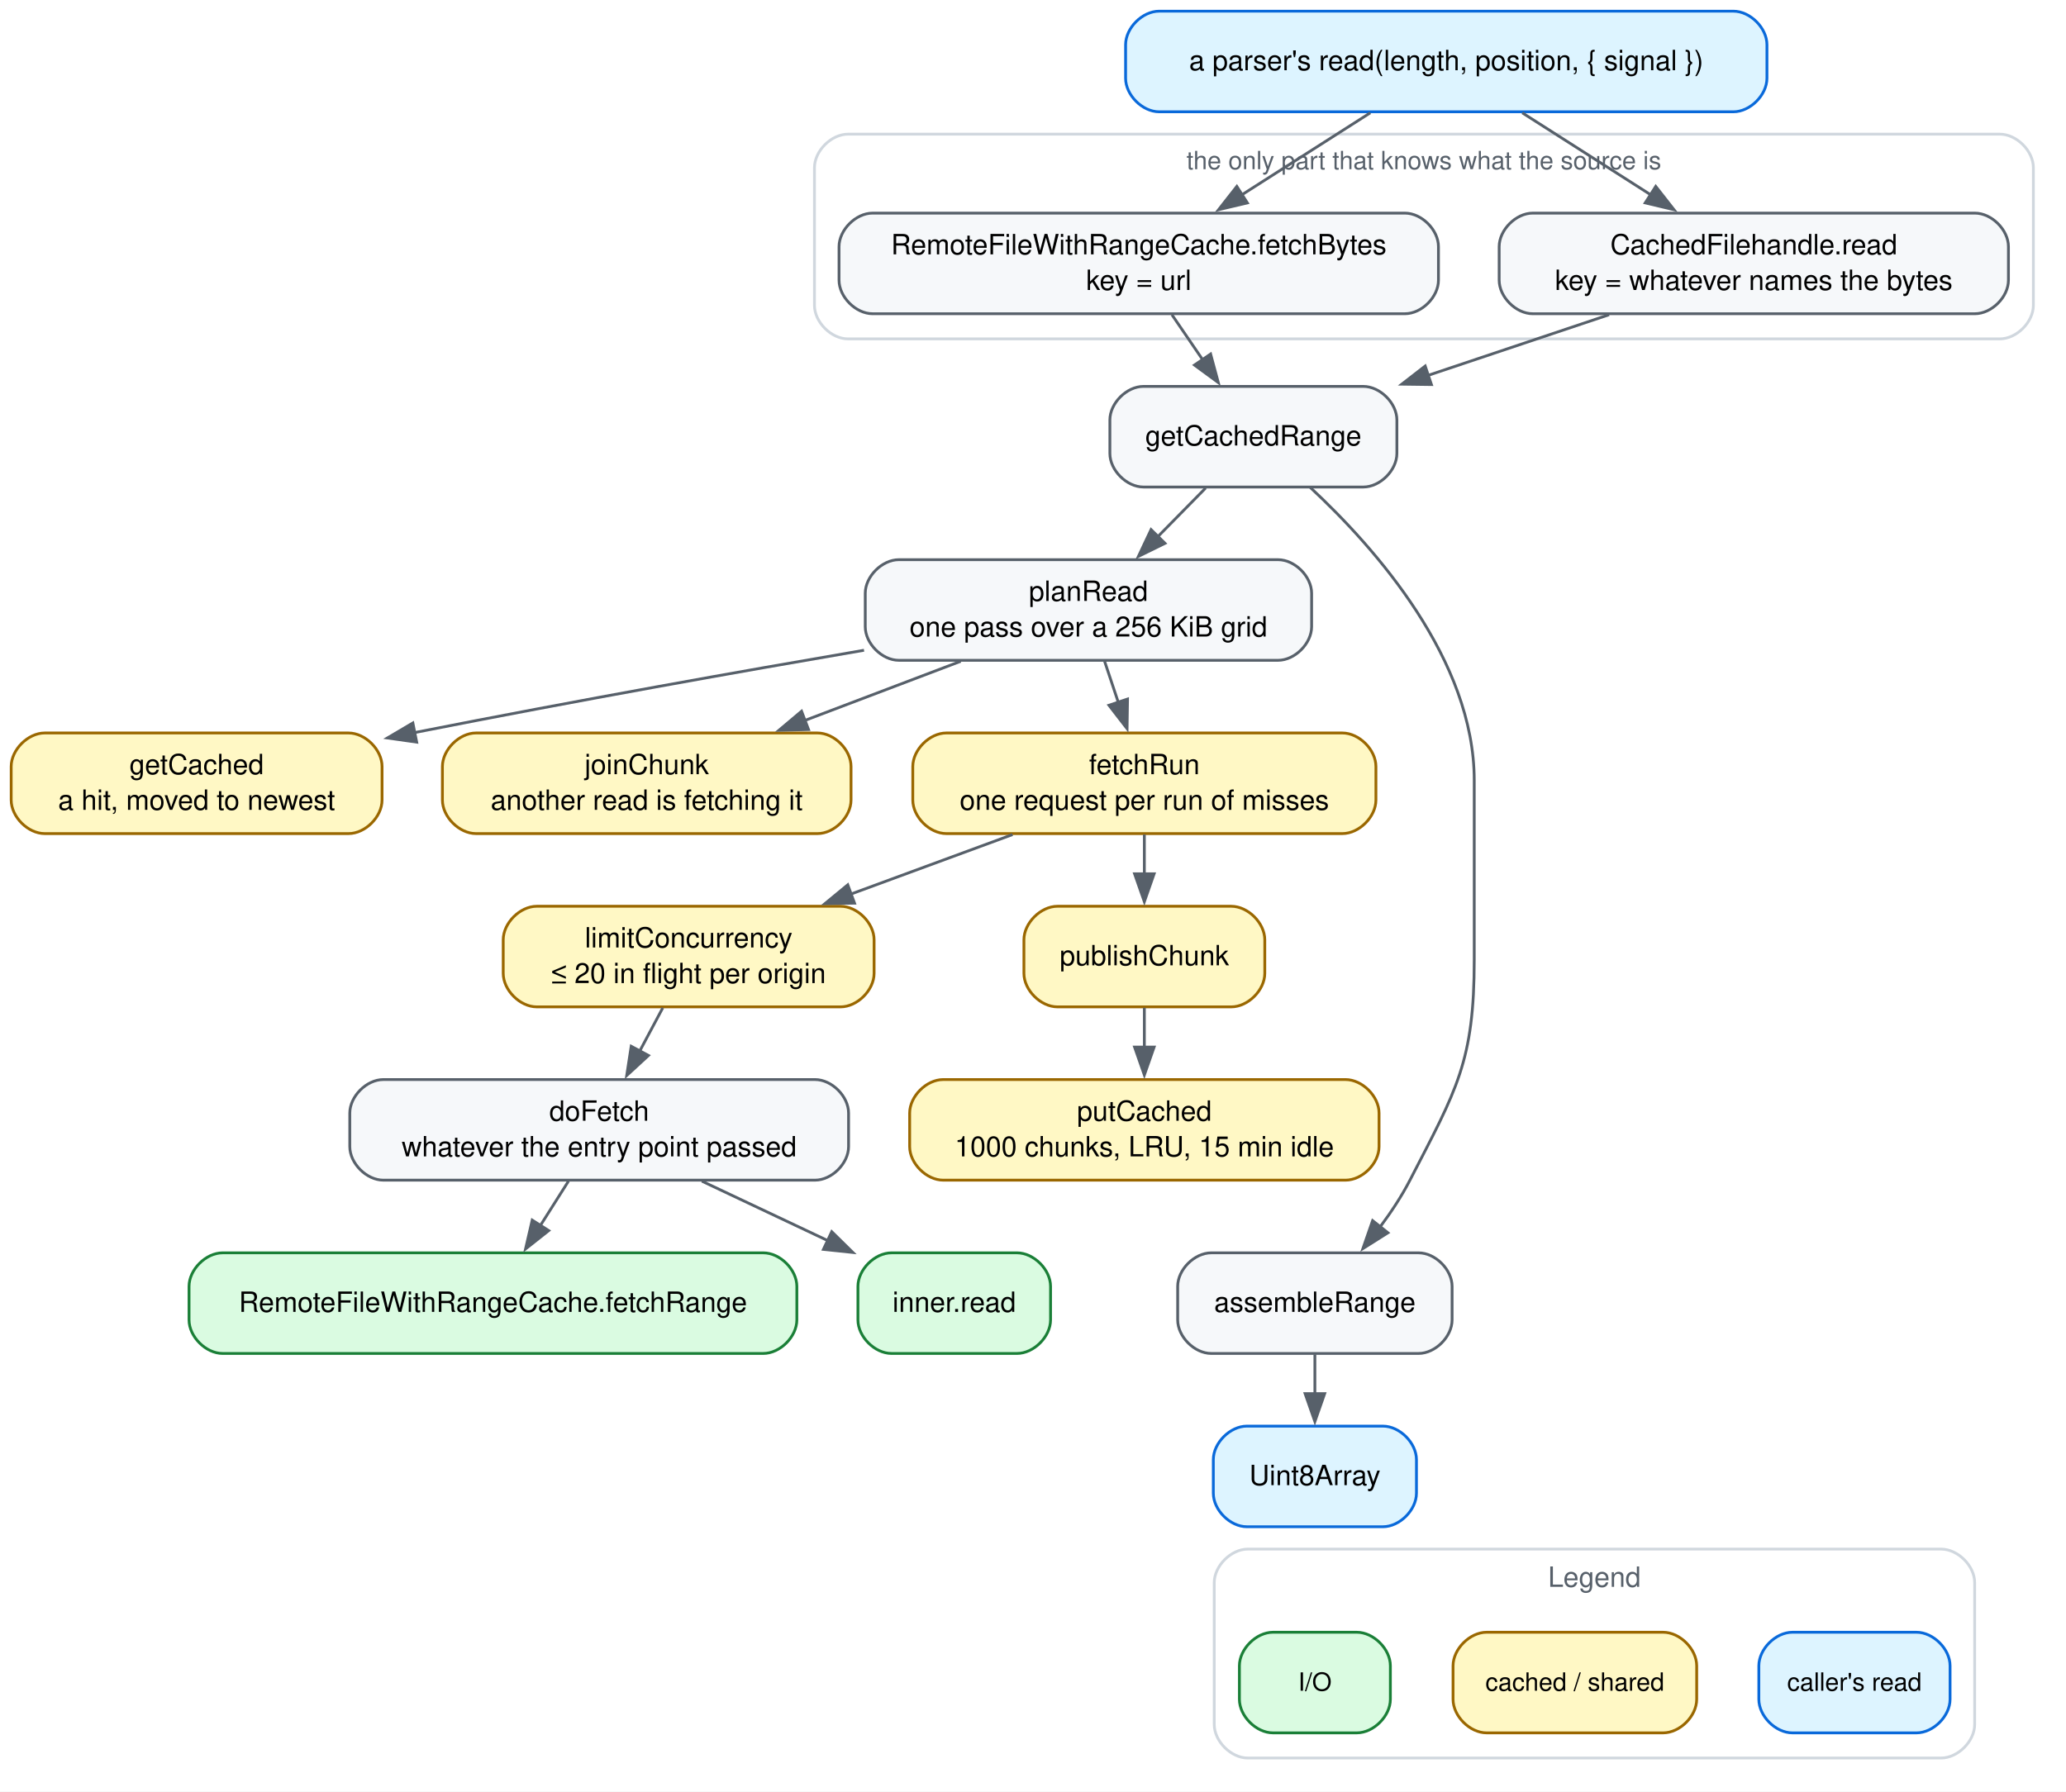
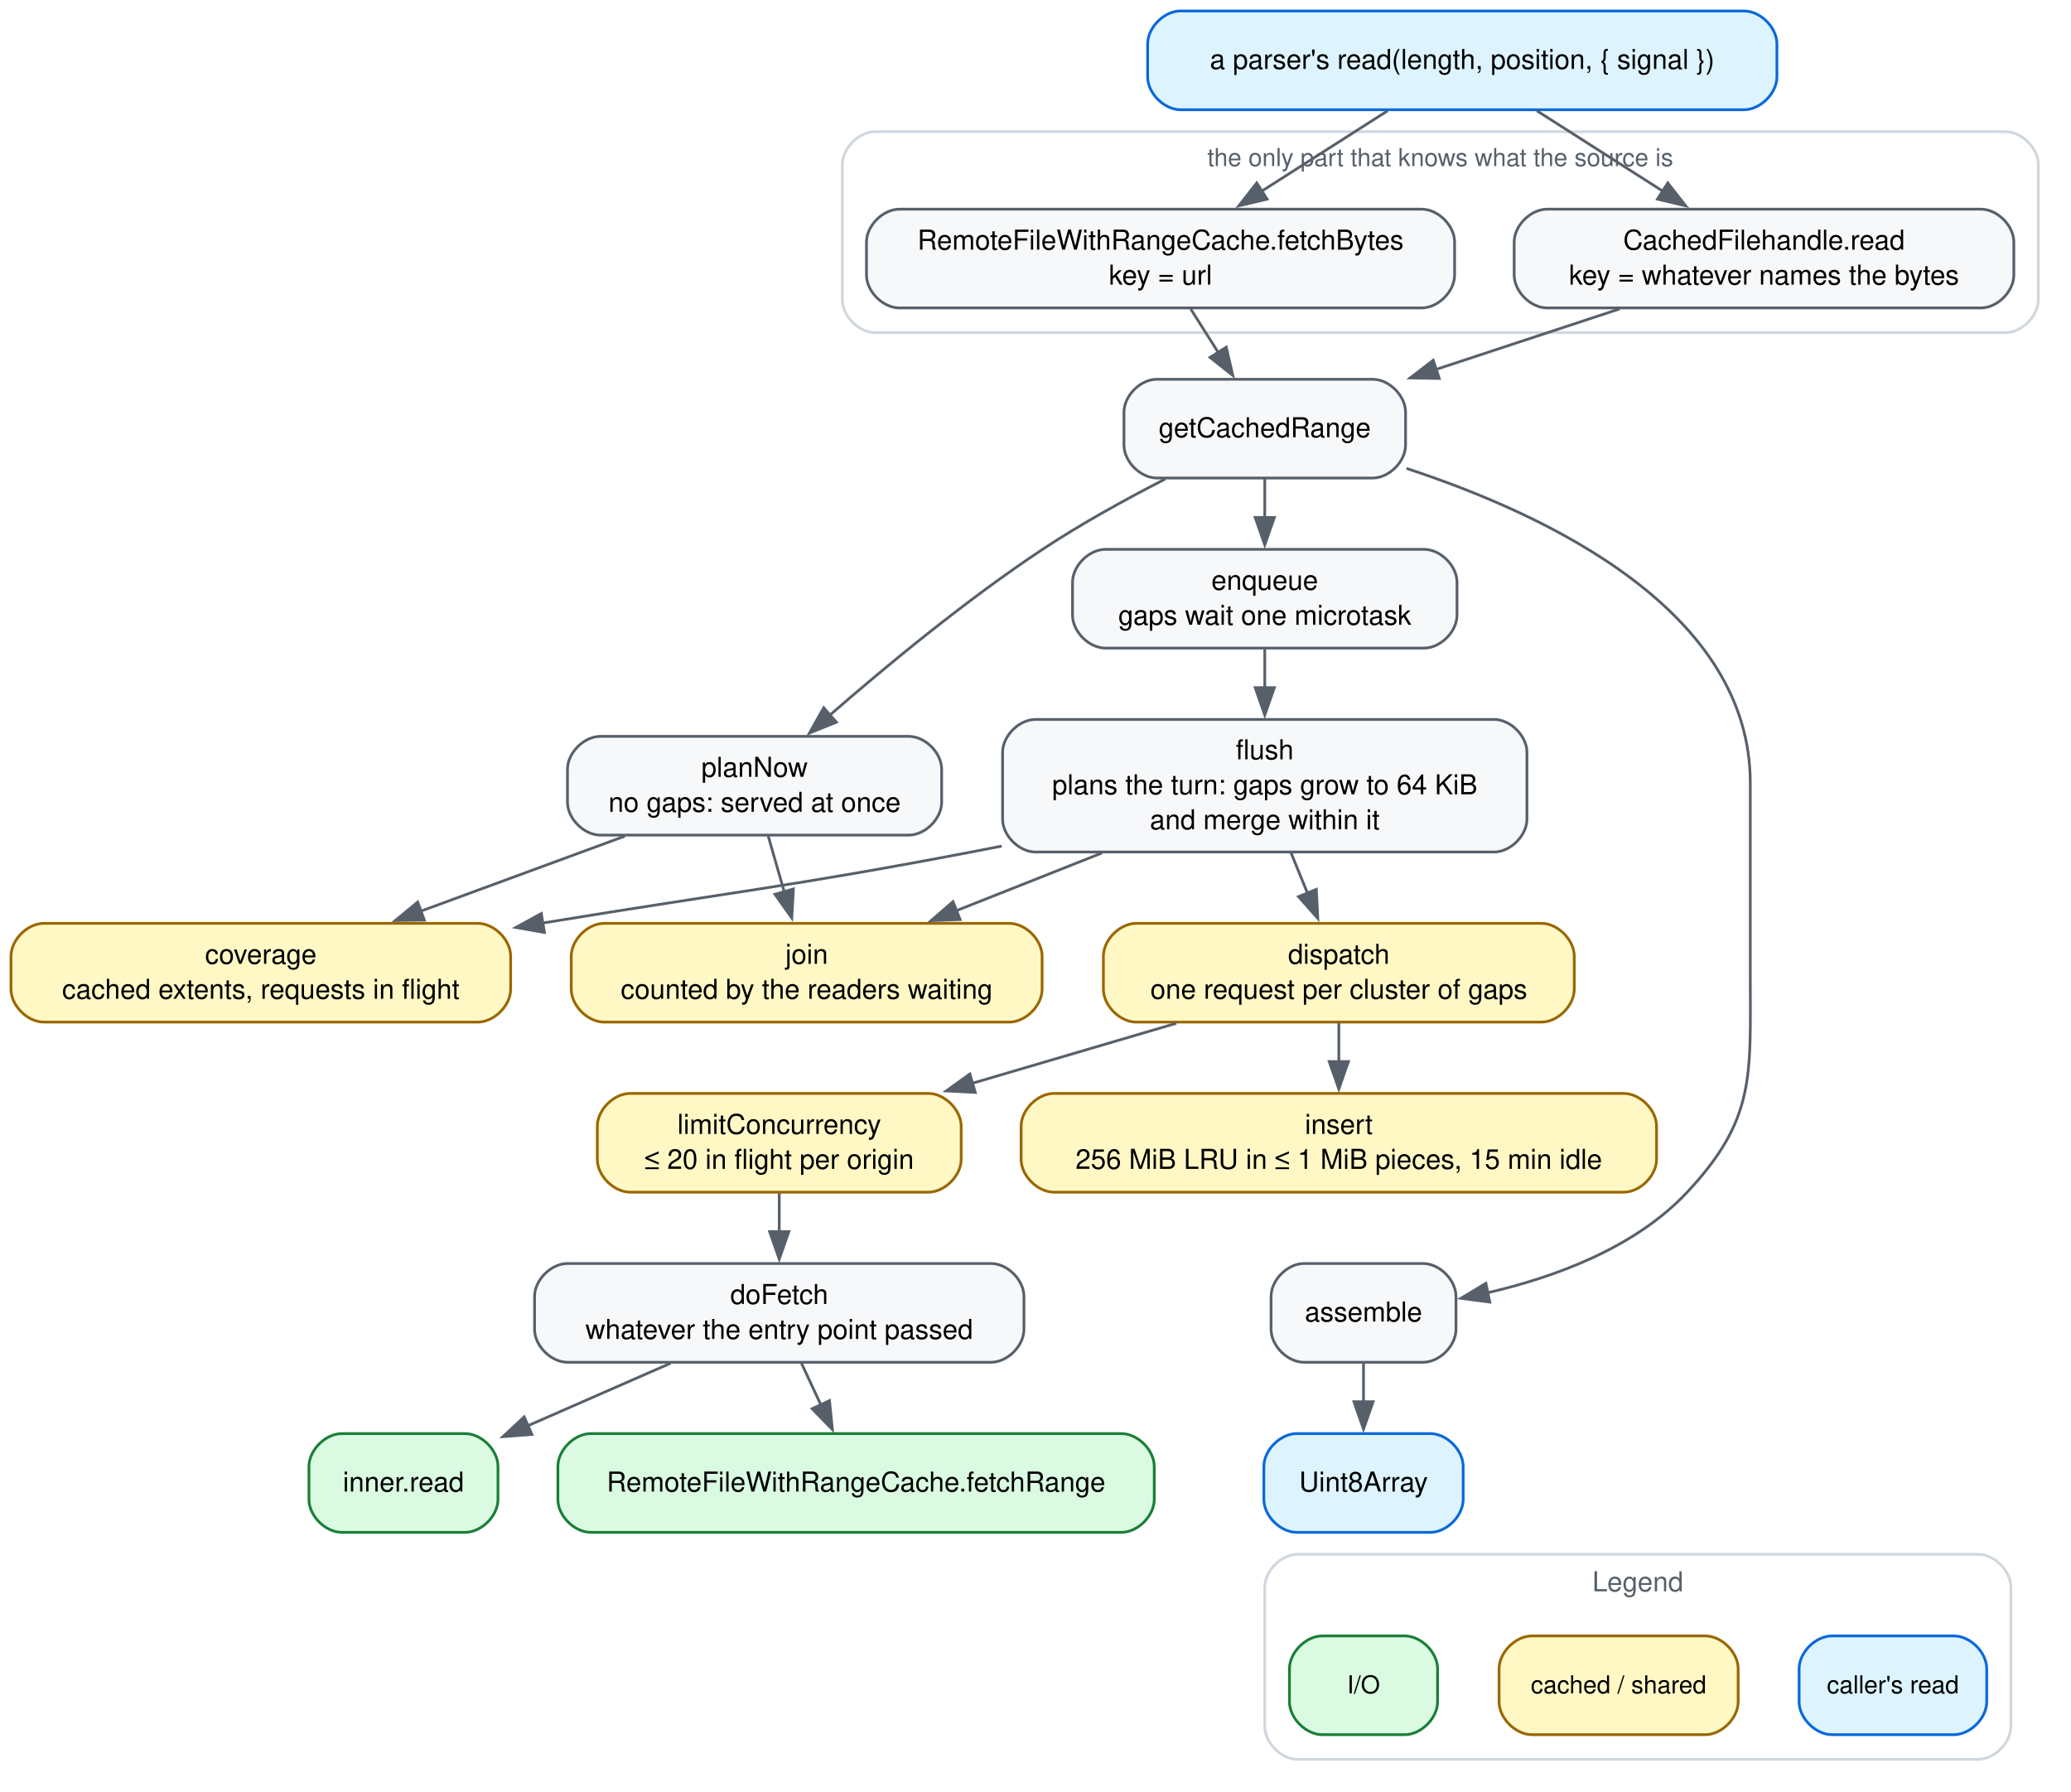
- <svg xmlns="http://www.w3.org/2000/svg" width="739pt" height="641pt" viewBox="0.00 0.00 739.00 641.00">
-   <g id="graph0" class="graph" transform="scale(1 1) rotate(0) translate(4 637)">
-     <polygon fill="white" stroke="none" points="-4,4 -4,-637 735.33,-637 735.33,4 -4,4" />
+ <svg xmlns="http://www.w3.org/2000/svg" width="755pt" height="653pt" viewBox="0.00 0.00 755.00 653.00">
+   <g id="graph0" class="graph" transform="scale(1 1) rotate(0) translate(4 649.33)">
+     <polygon fill="white" stroke="none" points="-4,4 -4,-649.33 751.08,-649.33 751.08,4 -4,4" />
    <g id="clust1" class="cluster">
-       <path fill="white" stroke="#d0d7de" d="M299.33,-515.75C299.33,-515.75 711.33,-515.75 711.33,-515.75 717.33,-515.75 723.33,-521.75 723.33,-527.75 723.33,-527.75 723.33,-577 723.33,-577 723.33,-583 717.33,-589 711.33,-589 711.33,-589 299.33,-589 299.33,-589 293.33,-589 287.33,-583 287.33,-577 287.33,-577 287.33,-527.75 287.33,-527.75 287.33,-521.75 293.33,-515.75 299.33,-515.75" />
-       <text xml:space="preserve" text-anchor="middle" x="505.33" y="-576.45" font-family="Helvetica,sans-Serif" font-size="9.00" fill="#57606a">the only part that knows what the source is</text>
+       <path fill="white" stroke="#d0d7de" d="M315.08,-528.08C315.08,-528.08 727.08,-528.08 727.08,-528.08 733.08,-528.08 739.08,-534.08 739.08,-540.08 739.08,-540.08 739.08,-589.33 739.08,-589.33 739.08,-595.33 733.08,-601.33 727.08,-601.33 727.08,-601.33 315.08,-601.33 315.08,-601.33 309.08,-601.33 303.08,-595.33 303.08,-589.33 303.08,-589.33 303.08,-540.08 303.08,-540.08 303.08,-534.08 309.08,-528.08 315.08,-528.08" />
+       <text xml:space="preserve" text-anchor="middle" x="521.08" y="-588.78" font-family="Helvetica,sans-Serif" font-size="9.00" fill="#57606a">the only part that knows what the source is</text>
    </g>
    <g id="clust2" class="cluster">
-       <path fill="white" stroke="#d0d7de" d="M442.33,-8C442.33,-8 690.33,-8 690.33,-8 696.33,-8 702.33,-14 702.33,-20 702.33,-20 702.33,-70.75 702.33,-70.75 702.33,-76.75 696.33,-82.75 690.33,-82.75 690.33,-82.75 442.33,-82.75 442.33,-82.75 436.33,-82.75 430.33,-76.75 430.33,-70.75 430.33,-70.75 430.33,-20 430.33,-20 430.33,-14 436.33,-8 442.33,-8" />
-       <text xml:space="preserve" text-anchor="middle" x="566.33" y="-69.25" font-family="Helvetica,sans-Serif" font-size="10.00" fill="#57606a">Legend</text>
+       <path fill="white" stroke="#d0d7de" d="M469.08,-8C469.08,-8 717.08,-8 717.08,-8 723.08,-8 729.08,-14 729.08,-20 729.08,-20 729.08,-70.75 729.08,-70.75 729.08,-76.75 723.08,-82.75 717.08,-82.75 717.08,-82.75 469.08,-82.75 469.08,-82.75 463.08,-82.75 457.08,-76.75 457.08,-70.75 457.08,-70.75 457.08,-20 457.08,-20 457.08,-14 463.08,-8 469.08,-8" />
+       <text xml:space="preserve" text-anchor="middle" x="593.08" y="-69.25" font-family="Helvetica,sans-Serif" font-size="10.00" fill="#57606a">Legend</text>
    </g>
    <g id="node1" class="node">
-       <path fill="#ddf4ff" stroke="#0969da" d="M616.03,-633C616.03,-633 410.62,-633 410.62,-633 404.62,-633 398.62,-627 398.62,-621 398.62,-621 398.62,-609 398.62,-609 398.62,-603 404.62,-597 410.62,-597 410.62,-597 616.03,-597 616.03,-597 622.03,-597 628.03,-603 628.03,-609 628.03,-609 628.03,-621 628.03,-621 628.03,-627 622.03,-633 616.03,-633" />
-       <text xml:space="preserve" text-anchor="middle" x="513.33" y="-611.88" font-family="Helvetica,sans-Serif" font-size="10.00">a parser's read(length, position, { signal })</text>
+       <path fill="#ddf4ff" stroke="#0969da" d="M631.79,-645.33C631.79,-645.33 426.38,-645.33 426.38,-645.33 420.38,-645.33 414.38,-639.33 414.38,-633.33 414.38,-633.33 414.38,-621.33 414.38,-621.33 414.38,-615.33 420.38,-609.33 426.38,-609.33 426.38,-609.33 631.79,-609.33 631.79,-609.33 637.79,-609.33 643.79,-615.33 643.79,-621.33 643.79,-621.33 643.79,-633.33 643.79,-633.33 643.79,-639.33 637.79,-645.33 631.79,-645.33" />
+       <text xml:space="preserve" text-anchor="middle" x="529.08" y="-624.2" font-family="Helvetica,sans-Serif" font-size="10.00">a parser's read(length, position, { signal })</text>
    </g>
    <g id="node2" class="node">
-       <path fill="#f6f8fa" stroke="#57606a" d="M498.53,-560.75C498.53,-560.75 308.12,-560.75 308.12,-560.75 302.12,-560.75 296.12,-554.75 296.12,-548.75 296.12,-548.75 296.12,-536.75 296.12,-536.75 296.12,-530.75 302.12,-524.75 308.12,-524.75 308.12,-524.75 498.53,-524.75 498.53,-524.75 504.53,-524.75 510.53,-530.75 510.53,-536.75 510.53,-536.75 510.53,-548.75 510.53,-548.75 510.53,-554.75 504.53,-560.75 498.53,-560.75" />
-       <text xml:space="preserve" text-anchor="middle" x="403.33" y="-546" font-family="Helvetica,sans-Serif" font-size="10.00">RemoteFileWithRangeCache.fetchBytes</text>
-       <text xml:space="preserve" text-anchor="middle" x="403.33" y="-533.25" font-family="Helvetica,sans-Serif" font-size="10.00">key = url</text>
+       <path fill="#f6f8fa" stroke="#57606a" d="M514.29,-573.08C514.29,-573.08 323.88,-573.08 323.88,-573.08 317.88,-573.08 311.88,-567.08 311.88,-561.08 311.88,-561.08 311.88,-549.08 311.88,-549.08 311.88,-543.08 317.88,-537.08 323.88,-537.08 323.88,-537.08 514.29,-537.08 514.29,-537.08 520.29,-537.08 526.29,-543.08 526.29,-549.08 526.29,-549.08 526.29,-561.08 526.29,-561.08 526.29,-567.08 520.29,-573.08 514.29,-573.08" />
+       <text xml:space="preserve" text-anchor="middle" x="419.08" y="-558.33" font-family="Helvetica,sans-Serif" font-size="10.00">RemoteFileWithRangeCache.fetchBytes</text>
+       <text xml:space="preserve" text-anchor="middle" x="419.08" y="-545.58" font-family="Helvetica,sans-Serif" font-size="10.00">key = url</text>
    </g>
    <g id="edge1" class="edge">
-       <path fill="none" stroke="#57606a" d="M486.14,-596.63C472.26,-587.77 455.17,-576.85 440.12,-567.25" />
-       <polygon fill="#57606a" stroke="#57606a" points="442.18,-564.41 431.87,-561.97 438.41,-570.31 442.18,-564.41" />
+       <path fill="none" stroke="#57606a" d="M501.89,-608.96C488.01,-600.1 470.92,-589.18 455.87,-579.58" />
+       <polygon fill="#57606a" stroke="#57606a" points="457.93,-576.74 447.62,-574.3 454.16,-582.64 457.93,-576.74" />
    </g>
    <g id="node3" class="node">
-       <path fill="#f6f8fa" stroke="#57606a" d="M702.41,-560.75C702.41,-560.75 544.25,-560.75 544.25,-560.75 538.25,-560.75 532.25,-554.75 532.25,-548.75 532.25,-548.75 532.25,-536.75 532.25,-536.75 532.25,-530.75 538.25,-524.75 544.25,-524.75 544.25,-524.75 702.41,-524.75 702.41,-524.75 708.41,-524.75 714.41,-530.75 714.41,-536.75 714.41,-536.75 714.41,-548.75 714.41,-548.75 714.41,-554.75 708.41,-560.75 702.41,-560.75" />
-       <text xml:space="preserve" text-anchor="middle" x="623.33" y="-546" font-family="Helvetica,sans-Serif" font-size="10.00">CachedFilehandle.read</text>
-       <text xml:space="preserve" text-anchor="middle" x="623.33" y="-533.25" font-family="Helvetica,sans-Serif" font-size="10.00">key = whatever names the bytes</text>
+       <path fill="#f6f8fa" stroke="#57606a" d="M718.16,-573.08C718.16,-573.08 560,-573.08 560,-573.08 554,-573.08 548,-567.08 548,-561.08 548,-561.08 548,-549.08 548,-549.08 548,-543.08 554,-537.08 560,-537.08 560,-537.08 718.16,-537.08 718.16,-537.08 724.16,-537.08 730.16,-543.08 730.16,-549.08 730.16,-549.08 730.16,-561.08 730.16,-561.08 730.16,-567.08 724.16,-573.08 718.16,-573.08" />
+       <text xml:space="preserve" text-anchor="middle" x="639.08" y="-558.33" font-family="Helvetica,sans-Serif" font-size="10.00">CachedFilehandle.read</text>
+       <text xml:space="preserve" text-anchor="middle" x="639.08" y="-545.58" font-family="Helvetica,sans-Serif" font-size="10.00">key = whatever names the bytes</text>
    </g>
    <g id="edge2" class="edge">
-       <path fill="none" stroke="#57606a" d="M540.52,-596.63C554.4,-587.77 571.49,-576.85 586.54,-567.25" />
-       <polygon fill="#57606a" stroke="#57606a" points="588.25,-570.31 594.79,-561.97 584.48,-564.41 588.25,-570.31" />
+       <path fill="none" stroke="#57606a" d="M556.27,-608.96C570.15,-600.1 587.24,-589.18 602.29,-579.58" />
+       <polygon fill="#57606a" stroke="#57606a" points="604,-582.64 610.54,-574.3 600.23,-576.74 604,-582.64" />
    </g>
    <g id="node4" class="node">
-       <path fill="#f6f8fa" stroke="#57606a" d="M483.66,-498.75C483.66,-498.75 405,-498.75 405,-498.75 399,-498.75 393,-492.75 393,-486.75 393,-486.75 393,-474.75 393,-474.75 393,-468.75 399,-462.75 405,-462.75 405,-462.75 483.66,-462.75 483.66,-462.75 489.66,-462.75 495.66,-468.75 495.66,-474.75 495.66,-474.75 495.66,-486.75 495.66,-486.75 495.66,-492.75 489.66,-498.75 483.66,-498.75" />
-       <text xml:space="preserve" text-anchor="middle" x="444.33" y="-477.62" font-family="Helvetica,sans-Serif" font-size="10.00">getCachedRange</text>
+       <path fill="#f6f8fa" stroke="#57606a" d="M496.41,-511.08C496.41,-511.08 417.75,-511.08 417.75,-511.08 411.75,-511.08 405.75,-505.08 405.75,-499.08 405.75,-499.08 405.75,-487.08 405.75,-487.08 405.75,-481.08 411.75,-475.08 417.75,-475.08 417.75,-475.08 496.41,-475.08 496.41,-475.08 502.41,-475.08 508.41,-481.08 508.41,-487.08 508.41,-487.08 508.41,-499.08 508.41,-499.08 508.41,-505.08 502.41,-511.08 496.41,-511.08" />
+       <text xml:space="preserve" text-anchor="middle" x="457.08" y="-489.95" font-family="Helvetica,sans-Serif" font-size="10.00">getCachedRange</text>
    </g>
    <g id="edge3" class="edge">
-       <path fill="none" stroke="#57606a" d="M415.19,-524.4C418.62,-519.38 422.44,-513.78 426.16,-508.34" />
-       <polygon fill="#57606a" stroke="#57606a" points="429.03,-510.34 431.79,-500.11 423.25,-506.39 429.03,-510.34" />
+       <path fill="none" stroke="#57606a" d="M430.07,-536.73C433.25,-531.71 436.79,-526.11 440.24,-520.67" />
+       <polygon fill="#57606a" stroke="#57606a" points="443.04,-522.79 445.43,-512.47 437.13,-519.04 443.04,-522.79" />
    </g>
    <g id="edge4" class="edge">
-       <path fill="none" stroke="#57606a" d="M571.56,-524.4C551.33,-517.62 527.96,-509.78 506.82,-502.7" />
-       <polygon fill="#57606a" stroke="#57606a" points="508.02,-499.41 497.42,-499.55 505.79,-506.04 508.02,-499.41" />
+       <path fill="none" stroke="#57606a" d="M586.44,-536.73C565.51,-529.83 541.27,-521.84 519.47,-514.65" />
+       <polygon fill="#57606a" stroke="#57606a" points="520.69,-511.37 510.1,-511.56 518.5,-518.01 520.69,-511.37" />
    </g>
    <g id="node5" class="node">
-       <path fill="#f6f8fa" stroke="#57606a" d="M453.16,-436.75C453.16,-436.75 317.5,-436.75 317.5,-436.75 311.5,-436.75 305.5,-430.75 305.5,-424.75 305.5,-424.75 305.5,-412.75 305.5,-412.75 305.5,-406.75 311.5,-400.75 317.5,-400.75 317.5,-400.75 453.16,-400.75 453.16,-400.75 459.16,-400.75 465.16,-406.75 465.16,-412.75 465.16,-412.75 465.16,-424.75 465.16,-424.75 465.16,-430.75 459.16,-436.75 453.16,-436.75" />
-       <text xml:space="preserve" text-anchor="middle" x="385.33" y="-422" font-family="Helvetica,sans-Serif" font-size="10.00">planRead</text>
-       <text xml:space="preserve" text-anchor="middle" x="385.33" y="-409.25" font-family="Helvetica,sans-Serif" font-size="10.00">one pass over a 256 KiB grid</text>
+       <path fill="#f6f8fa" stroke="#57606a" d="M327.29,-380.91C327.29,-380.91 214.88,-380.91 214.88,-380.91 208.88,-380.91 202.88,-374.91 202.88,-368.91 202.88,-368.91 202.88,-356.91 202.88,-356.91 202.88,-350.91 208.88,-344.91 214.88,-344.91 214.88,-344.91 327.29,-344.91 327.29,-344.91 333.29,-344.91 339.29,-350.91 339.29,-356.91 339.29,-356.91 339.29,-368.91 339.29,-368.91 339.29,-374.91 333.29,-380.91 327.29,-380.91" />
+       <text xml:space="preserve" text-anchor="middle" x="271.08" y="-366.16" font-family="Helvetica,sans-Serif" font-size="10.00">planNow</text>
+       <text xml:space="preserve" text-anchor="middle" x="271.08" y="-353.41" font-family="Helvetica,sans-Serif" font-size="10.00">no gaps: served at once</text>
    </g>
    <g id="edge5" class="edge">
-       <path fill="none" stroke="#57606a" d="M427.26,-462.4C421.84,-456.88 415.72,-450.66 409.87,-444.71" />
-       <polygon fill="#57606a" stroke="#57606a" points="412.72,-442.61 403.21,-437.94 407.73,-447.52 412.72,-442.61" />
+       <path fill="none" stroke="#57606a" d="M420.74,-474.69C406.46,-467.37 390.15,-458.4 376.08,-449.08 348.29,-430.68 319.03,-406.5 298.47,-388.6" />
+       <polygon fill="#57606a" stroke="#57606a" points="300.91,-386.08 291.09,-382.11 296.29,-391.34 300.91,-386.08" />
+     </g>
+     <g id="node6" class="node">
+       <path fill="#f6f8fa" stroke="#57606a" d="M515.16,-449.08C515.16,-449.08 399,-449.08 399,-449.08 393,-449.08 387,-443.08 387,-437.08 387,-437.08 387,-425.08 387,-425.08 387,-419.08 393,-413.08 399,-413.08 399,-413.08 515.16,-413.08 515.16,-413.08 521.16,-413.08 527.16,-419.08 527.16,-425.08 527.16,-425.08 527.16,-437.08 527.16,-437.08 527.16,-443.08 521.16,-449.08 515.16,-449.08" />
+       <text xml:space="preserve" text-anchor="middle" x="457.08" y="-434.33" font-family="Helvetica,sans-Serif" font-size="10.00">enqueue</text>
+       <text xml:space="preserve" text-anchor="middle" x="457.08" y="-421.58" font-family="Helvetica,sans-Serif" font-size="10.00">gaps wait one microtask</text>
+     </g>
+     <g id="edge6" class="edge">
+       <path fill="none" stroke="#57606a" d="M457.08,-474.73C457.08,-470.21 457.08,-465.22 457.08,-460.3" />
+       <polygon fill="#57606a" stroke="#57606a" points="460.58,-460.7 457.08,-450.7 453.58,-460.7 460.58,-460.7" />
+     </g>
+     <g id="node14" class="node">
+       <path fill="#f6f8fa" stroke="#57606a" d="M514.79,-188.75C514.79,-188.75 471.38,-188.75 471.38,-188.75 465.38,-188.75 459.38,-182.75 459.38,-176.75 459.38,-176.75 459.38,-164.75 459.38,-164.75 459.38,-158.75 465.38,-152.75 471.38,-152.75 471.38,-152.75 514.79,-152.75 514.79,-152.75 520.79,-152.75 526.79,-158.75 526.79,-164.75 526.79,-164.75 526.79,-176.75 526.79,-176.75 526.79,-182.75 520.79,-188.75 514.79,-188.75" />
+       <text xml:space="preserve" text-anchor="middle" x="493.08" y="-167.62" font-family="Helvetica,sans-Serif" font-size="10.00">assemble</text>
+     </g>
+     <g id="edge7" class="edge">
+       <path fill="none" stroke="#57606a" d="M508.75,-478.58C561,-461.45 634.08,-426.32 634.08,-363.91 634.08,-363.91 634.08,-363.91 634.08,-293.75 634.08,-257.18 636.07,-241.45 611.08,-214.75 592.09,-194.46 562.75,-183.71 538.08,-178.04" />
+       <polygon fill="#57606a" stroke="#57606a" points="539.11,-174.68 528.61,-176.08 537.69,-181.53 539.11,-174.68" />
+     </g>
+     <g id="node8" class="node">
+       <path fill="#fff8c5" stroke="#9a6700" d="M170.16,-312.75C170.16,-312.75 12,-312.75 12,-312.75 6,-312.75 0,-306.75 0,-300.75 0,-300.75 0,-288.75 0,-288.75 0,-282.75 6,-276.75 12,-276.75 12,-276.75 170.16,-276.75 170.16,-276.75 176.16,-276.75 182.16,-282.75 182.16,-288.75 182.16,-288.75 182.16,-300.75 182.16,-300.75 182.16,-306.75 176.16,-312.75 170.16,-312.75" />
+       <text xml:space="preserve" text-anchor="middle" x="91.08" y="-298" font-family="Helvetica,sans-Serif" font-size="10.00">coverage</text>
+       <text xml:space="preserve" text-anchor="middle" x="91.08" y="-285.25" font-family="Helvetica,sans-Serif" font-size="10.00">cached extents, requests in flight</text>
+     </g>
+     <g id="edge8" class="edge">
+       <path fill="none" stroke="#57606a" d="M223.79,-344.53C201.02,-336.16 173.52,-326.05 149.46,-317.21" />
+       <polygon fill="#57606a" stroke="#57606a" points="150.7,-313.93 140.1,-313.77 148.28,-320.51 150.7,-313.93" />
+     </g>
+     <g id="node9" class="node">
+       <path fill="#fff8c5" stroke="#9a6700" d="M363.91,-312.75C363.91,-312.75 216.25,-312.75 216.25,-312.75 210.25,-312.75 204.25,-306.75 204.25,-300.75 204.25,-300.75 204.25,-288.75 204.25,-288.75 204.25,-282.75 210.25,-276.75 216.25,-276.75 216.25,-276.75 363.91,-276.75 363.91,-276.75 369.91,-276.75 375.91,-282.75 375.91,-288.75 375.91,-288.75 375.91,-300.75 375.91,-300.75 375.91,-306.75 369.91,-312.75 363.91,-312.75" />
+       <text xml:space="preserve" text-anchor="middle" x="290.08" y="-298" font-family="Helvetica,sans-Serif" font-size="10.00">join</text>
+       <text xml:space="preserve" text-anchor="middle" x="290.08" y="-285.25" font-family="Helvetica,sans-Serif" font-size="10.00">counted by the readers waiting</text>
+     </g>
+     <g id="edge9" class="edge">
+       <path fill="none" stroke="#57606a" d="M276.07,-344.53C277.87,-338.27 279.95,-331.04 281.94,-324.1" />
+       <polygon fill="#57606a" stroke="#57606a" points="285.24,-325.28 284.64,-314.7 278.51,-323.35 285.24,-325.28" />
+     </g>
+     <g id="node7" class="node">
+       <path fill="#f6f8fa" stroke="#57606a" d="M540.66,-387.08C540.66,-387.08 373.5,-387.08 373.5,-387.08 367.5,-387.08 361.5,-381.08 361.5,-375.08 361.5,-375.08 361.5,-350.75 361.5,-350.75 361.5,-344.75 367.5,-338.75 373.5,-338.75 373.5,-338.75 540.66,-338.75 540.66,-338.75 546.66,-338.75 552.66,-344.75 552.66,-350.75 552.66,-350.75 552.66,-375.08 552.66,-375.08 552.66,-381.08 546.66,-387.08 540.66,-387.08" />
+       <text xml:space="preserve" text-anchor="middle" x="457.08" y="-372.54" font-family="Helvetica,sans-Serif" font-size="10.00">flush</text>
+       <text xml:space="preserve" text-anchor="middle" x="457.08" y="-359.79" font-family="Helvetica,sans-Serif" font-size="10.00">plans the turn: gaps grow to 64 KiB</text>
+       <text xml:space="preserve" text-anchor="middle" x="457.08" y="-347.04" font-family="Helvetica,sans-Serif" font-size="10.00">and merge within it</text>
+     </g>
+     <g id="edge10" class="edge">
+       <path fill="none" stroke="#57606a" d="M457.08,-412.7C457.08,-408.3 457.08,-403.43 457.08,-398.51" />
+       <polygon fill="#57606a" stroke="#57606a" points="460.58,-398.67 457.08,-388.67 453.58,-398.67 460.58,-398.67" />
+     </g>
+     <g id="edge11" class="edge">
+       <path fill="none" stroke="#57606a" d="M361.17,-340.91C357.43,-340.17 353.72,-339.45 350.08,-338.75 284,-326.13 264.71,-324.48 193.88,-312.87" />
+       <polygon fill="#57606a" stroke="#57606a" points="194.48,-309.42 184.05,-311.25 193.34,-316.33 194.48,-309.42" />
+     </g>
+     <g id="edge13" class="edge">
+       <path fill="none" stroke="#57606a" d="M397.73,-338.4C380.34,-331.51 361.42,-324.02 344.36,-317.26" />
+       <polygon fill="#57606a" stroke="#57606a" points="346.01,-314.14 335.42,-313.71 343.43,-320.65 346.01,-314.14" />
+     </g>
+     <g id="node10" class="node">
+       <path fill="#fff8c5" stroke="#9a6700" d="M557.91,-312.75C557.91,-312.75 410.25,-312.75 410.25,-312.75 404.25,-312.75 398.25,-306.75 398.25,-300.75 398.25,-300.75 398.25,-288.75 398.25,-288.75 398.25,-282.75 404.25,-276.75 410.25,-276.75 410.25,-276.75 557.91,-276.75 557.91,-276.75 563.91,-276.75 569.91,-282.75 569.91,-288.75 569.91,-288.75 569.91,-300.75 569.91,-300.75 569.91,-306.75 563.91,-312.75 557.91,-312.75" />
+       <text xml:space="preserve" text-anchor="middle" x="484.08" y="-298" font-family="Helvetica,sans-Serif" font-size="10.00">dispatch</text>
+       <text xml:space="preserve" text-anchor="middle" x="484.08" y="-285.25" font-family="Helvetica,sans-Serif" font-size="10.00">one request per cluster of gaps</text>
+     </g>
+     <g id="edge12" class="edge">
+       <path fill="none" stroke="#57606a" d="M466.68,-338.4C468.64,-333.59 470.72,-328.49 472.74,-323.54" />
+       <polygon fill="#57606a" stroke="#57606a" points="475.87,-325.14 476.41,-314.56 469.39,-322.49 475.87,-325.14" />
+     </g>
+     <g id="node11" class="node">
+       <path fill="#fff8c5" stroke="#9a6700" d="M334.41,-250.75C334.41,-250.75 225.75,-250.75 225.75,-250.75 219.75,-250.75 213.75,-244.75 213.75,-238.75 213.75,-238.75 213.75,-226.75 213.75,-226.75 213.75,-220.75 219.75,-214.75 225.75,-214.75 225.75,-214.75 334.41,-214.75 334.41,-214.75 340.41,-214.75 346.41,-220.75 346.41,-226.75 346.41,-226.75 346.41,-238.75 346.41,-238.75 346.41,-244.75 340.41,-250.75 334.41,-250.75" />
+       <text xml:space="preserve" text-anchor="middle" x="280.08" y="-236" font-family="Helvetica,sans-Serif" font-size="10.00">limitConcurrency</text>
+       <text xml:space="preserve" text-anchor="middle" x="280.08" y="-223.25" font-family="Helvetica,sans-Serif" font-size="10.00">≤ 20 in flight per origin</text>
+     </g>
+     <g id="edge14" class="edge">
+       <path fill="none" stroke="#57606a" d="M424.8,-276.31C401.54,-269.47 374.66,-261.57 350.43,-254.44" />
+       <polygon fill="#57606a" stroke="#57606a" points="351.54,-251.12 340.96,-251.66 349.57,-257.84 351.54,-251.12" />
    </g>
    <g id="node13" class="node">
-       <path fill="#f6f8fa" stroke="#57606a" d="M503.41,-188.75C503.41,-188.75 429.25,-188.75 429.25,-188.75 423.25,-188.75 417.25,-182.75 417.25,-176.75 417.25,-176.75 417.25,-164.75 417.25,-164.75 417.25,-158.75 423.25,-152.75 429.25,-152.75 429.25,-152.75 503.41,-152.75 503.41,-152.75 509.41,-152.75 515.41,-158.75 515.41,-164.75 515.41,-164.75 515.41,-176.75 515.41,-176.75 515.41,-182.75 509.41,-188.75 503.41,-188.75" />
-       <text xml:space="preserve" text-anchor="middle" x="466.33" y="-167.62" font-family="Helvetica,sans-Serif" font-size="10.00">assembleRange</text>
+       <path fill="#fff8c5" stroke="#9a6700" d="M587.91,-250.75C587.91,-250.75 380.25,-250.75 380.25,-250.75 374.25,-250.75 368.25,-244.75 368.25,-238.75 368.25,-238.75 368.25,-226.75 368.25,-226.75 368.25,-220.75 374.25,-214.75 380.25,-214.75 380.25,-214.75 587.91,-214.75 587.91,-214.75 593.91,-214.75 599.91,-220.75 599.91,-226.75 599.91,-226.75 599.91,-238.75 599.91,-238.75 599.91,-244.75 593.91,-250.75 587.91,-250.75" />
+       <text xml:space="preserve" text-anchor="middle" x="484.08" y="-236" font-family="Helvetica,sans-Serif" font-size="10.00">insert</text>
+       <text xml:space="preserve" text-anchor="middle" x="484.08" y="-223.25" font-family="Helvetica,sans-Serif" font-size="10.00">256 MiB LRU in ≤ 1 MiB pieces, 15 min idle</text>
    </g>
-     <g id="edge6" class="edge">
-       <path fill="none" stroke="#57606a" d="M464.67,-462.6C488.08,-440.84 523.33,-400.9 523.33,-357.75 523.33,-357.75 523.33,-357.75 523.33,-293.75 523.33,-257.18 517.09,-247.25 500.33,-214.75 497.39,-209.04 493.63,-203.35 489.7,-198.07" />
-       <polygon fill="#57606a" stroke="#57606a" points="492.46,-195.93 483.5,-190.27 486.98,-200.28 492.46,-195.93" />
+     <g id="edge15" class="edge">
+       <path fill="none" stroke="#57606a" d="M484.08,-276.4C484.08,-271.88 484.08,-266.89 484.08,-261.97" />
+       <polygon fill="#57606a" stroke="#57606a" points="487.58,-262.37 484.08,-252.37 480.58,-262.37 487.58,-262.37" />
    </g>
-     <g id="node6" class="node">
-       <path fill="#fff8c5" stroke="#9a6700" d="M120.66,-374.75C120.66,-374.75 12,-374.75 12,-374.75 6,-374.75 0,-368.75 0,-362.75 0,-362.75 0,-350.75 0,-350.75 0,-344.75 6,-338.75 12,-338.75 12,-338.75 120.66,-338.75 120.66,-338.75 126.66,-338.75 132.66,-344.75 132.66,-350.75 132.66,-350.75 132.66,-362.75 132.66,-362.75 132.66,-368.75 126.66,-374.75 120.66,-374.75" />
-       <text xml:space="preserve" text-anchor="middle" x="66.33" y="-360" font-family="Helvetica,sans-Serif" font-size="10.00">getCached</text>
-       <text xml:space="preserve" text-anchor="middle" x="66.33" y="-347.25" font-family="Helvetica,sans-Serif" font-size="10.00">a hit, moved to newest</text>
+     <g id="node12" class="node">
+       <path fill="#f6f8fa" stroke="#57606a" d="M357.29,-188.75C357.29,-188.75 202.88,-188.75 202.88,-188.75 196.88,-188.75 190.88,-182.75 190.88,-176.75 190.88,-176.75 190.88,-164.75 190.88,-164.75 190.88,-158.75 196.88,-152.75 202.88,-152.75 202.88,-152.75 357.29,-152.75 357.29,-152.75 363.29,-152.75 369.29,-158.75 369.29,-164.75 369.29,-164.75 369.29,-176.75 369.29,-176.75 369.29,-182.75 363.29,-188.75 357.29,-188.75" />
+       <text xml:space="preserve" text-anchor="middle" x="280.08" y="-174" font-family="Helvetica,sans-Serif" font-size="10.00">doFetch</text>
+       <text xml:space="preserve" text-anchor="middle" x="280.08" y="-161.25" font-family="Helvetica,sans-Serif" font-size="10.00">whatever the entry point passed</text>
    </g>
-     <g id="edge7" class="edge">
-       <path fill="none" stroke="#57606a" d="M305.06,-404.35C260.64,-396.73 204.18,-386.71 144.29,-374.89" />
-       <polygon fill="#57606a" stroke="#57606a" points="145.05,-371.47 134.56,-372.96 143.68,-378.34 145.05,-371.47" />
-     </g>
-     <g id="node7" class="node">
-       <path fill="#fff8c5" stroke="#9a6700" d="M288.41,-374.75C288.41,-374.75 166.25,-374.75 166.25,-374.75 160.25,-374.75 154.25,-368.75 154.25,-362.75 154.25,-362.75 154.25,-350.75 154.25,-350.75 154.25,-344.75 160.25,-338.75 166.25,-338.75 166.25,-338.75 288.41,-338.75 288.41,-338.75 294.41,-338.75 300.41,-344.75 300.41,-350.75 300.41,-350.75 300.41,-362.75 300.41,-362.75 300.41,-368.75 294.41,-374.75 288.41,-374.75" />
-       <text xml:space="preserve" text-anchor="middle" x="227.33" y="-360" font-family="Helvetica,sans-Serif" font-size="10.00">joinChunk</text>
-       <text xml:space="preserve" text-anchor="middle" x="227.33" y="-347.25" font-family="Helvetica,sans-Serif" font-size="10.00">another read is fetching it</text>
-     </g>
-     <g id="edge9" class="edge">
-       <path fill="none" stroke="#57606a" d="M339.63,-400.4C322.18,-393.77 302.08,-386.14 283.75,-379.18" />
-       <polygon fill="#57606a" stroke="#57606a" points="285.21,-375.98 274.62,-375.71 282.72,-382.53 285.21,-375.98" />
-     </g>
-     <g id="node8" class="node">
-       <path fill="#fff8c5" stroke="#9a6700" d="M476.16,-374.75C476.16,-374.75 334.5,-374.75 334.5,-374.75 328.5,-374.75 322.5,-368.75 322.5,-362.75 322.5,-362.75 322.5,-350.75 322.5,-350.75 322.5,-344.75 328.5,-338.75 334.5,-338.75 334.5,-338.75 476.16,-338.75 476.16,-338.75 482.16,-338.75 488.16,-344.75 488.16,-350.75 488.16,-350.75 488.16,-362.75 488.16,-362.75 488.16,-368.75 482.16,-374.75 476.16,-374.75" />
-       <text xml:space="preserve" text-anchor="middle" x="405.33" y="-360" font-family="Helvetica,sans-Serif" font-size="10.00">fetchRun</text>
-       <text xml:space="preserve" text-anchor="middle" x="405.33" y="-347.25" font-family="Helvetica,sans-Serif" font-size="10.00">one request per run of misses</text>
-     </g>
-     <g id="edge8" class="edge">
-       <path fill="none" stroke="#57606a" d="M391.11,-400.4C392.66,-395.75 394.37,-390.62 396.06,-385.56" />
-       <polygon fill="#57606a" stroke="#57606a" points="399.31,-386.89 399.15,-376.29 392.67,-384.67 399.31,-386.89" />
-     </g>
-     <g id="node9" class="node">
-       <path fill="#fff8c5" stroke="#9a6700" d="M296.66,-312.75C296.66,-312.75 188,-312.75 188,-312.75 182,-312.75 176,-306.75 176,-300.75 176,-300.75 176,-288.75 176,-288.75 176,-282.75 182,-276.75 188,-276.75 188,-276.75 296.66,-276.75 296.66,-276.75 302.66,-276.75 308.66,-282.75 308.66,-288.75 308.66,-288.75 308.66,-300.75 308.66,-300.75 308.66,-306.75 302.66,-312.75 296.66,-312.75" />
-       <text xml:space="preserve" text-anchor="middle" x="242.33" y="-298" font-family="Helvetica,sans-Serif" font-size="10.00">limitConcurrency</text>
-       <text xml:space="preserve" text-anchor="middle" x="242.33" y="-285.25" font-family="Helvetica,sans-Serif" font-size="10.00">≤ 20 in flight per origin</text>
-     </g>
-     <g id="edge10" class="edge">
-       <path fill="none" stroke="#57606a" d="M358.18,-338.4C340.1,-331.74 319.26,-324.07 300.28,-317.08" />
-       <polygon fill="#57606a" stroke="#57606a" points="301.67,-313.86 291.07,-313.69 299.25,-320.43 301.67,-313.86" />
-     </g>
-     <g id="node11" class="node">
-       <path fill="#fff8c5" stroke="#9a6700" d="M436.41,-312.75C436.41,-312.75 374.25,-312.75 374.25,-312.75 368.25,-312.75 362.25,-306.75 362.25,-300.75 362.25,-300.75 362.25,-288.75 362.25,-288.75 362.25,-282.75 368.25,-276.75 374.25,-276.75 374.25,-276.75 436.41,-276.75 436.41,-276.75 442.41,-276.75 448.41,-282.75 448.41,-288.75 448.41,-288.75 448.41,-300.75 448.41,-300.75 448.41,-306.75 442.41,-312.75 436.41,-312.75" />
-       <text xml:space="preserve" text-anchor="middle" x="405.33" y="-291.62" font-family="Helvetica,sans-Serif" font-size="10.00">publishChunk</text>
-     </g>
-     <g id="edge11" class="edge">
-       <path fill="none" stroke="#57606a" d="M405.33,-338.4C405.33,-333.88 405.33,-328.89 405.33,-323.97" />
-       <polygon fill="#57606a" stroke="#57606a" points="408.83,-324.37 405.33,-314.37 401.83,-324.37 408.83,-324.37" />
-     </g>
-     <g id="node10" class="node">
-       <path fill="#f6f8fa" stroke="#57606a" d="M287.53,-250.75C287.53,-250.75 133.12,-250.75 133.12,-250.75 127.12,-250.75 121.12,-244.75 121.12,-238.75 121.12,-238.75 121.12,-226.75 121.12,-226.75 121.12,-220.75 127.12,-214.75 133.12,-214.75 133.12,-214.75 287.53,-214.75 287.53,-214.75 293.53,-214.75 299.53,-220.75 299.53,-226.75 299.53,-226.75 299.53,-238.75 299.53,-238.75 299.53,-244.75 293.53,-250.75 287.53,-250.75" />
-       <text xml:space="preserve" text-anchor="middle" x="210.33" y="-236" font-family="Helvetica,sans-Serif" font-size="10.00">doFetch</text>
-       <text xml:space="preserve" text-anchor="middle" x="210.33" y="-223.25" font-family="Helvetica,sans-Serif" font-size="10.00">whatever the entry point passed</text>
-     </g>
-     <g id="edge12" class="edge">
-       <path fill="none" stroke="#57606a" d="M233.07,-276.4C230.46,-271.5 227.56,-266.06 224.73,-260.75" />
-       <polygon fill="#57606a" stroke="#57606a" points="227.96,-259.37 220.17,-252.19 221.78,-262.66 227.96,-259.37" />
-     </g>
-     <g id="node14" class="node">
-       <path fill="#dafbe1" stroke="#1a7f37" d="M269.03,-188.75C269.03,-188.75 75.62,-188.75 75.62,-188.75 69.62,-188.75 63.62,-182.75 63.62,-176.75 63.62,-176.75 63.62,-164.75 63.62,-164.75 63.62,-158.75 69.62,-152.75 75.62,-152.75 75.62,-152.75 269.03,-152.75 269.03,-152.75 275.03,-152.75 281.03,-158.75 281.03,-164.75 281.03,-164.75 281.03,-176.75 281.03,-176.75 281.03,-182.75 275.03,-188.75 269.03,-188.75" />
-       <text xml:space="preserve" text-anchor="middle" x="172.33" y="-167.62" font-family="Helvetica,sans-Serif" font-size="10.00">RemoteFileWithRangeCache.fetchRange</text>
-     </g>
-     <g id="edge14" class="edge">
-       <path fill="none" stroke="#57606a" d="M199.34,-214.4C196.16,-209.38 192.62,-203.78 189.17,-198.34" />
-       <polygon fill="#57606a" stroke="#57606a" points="192.28,-196.71 183.98,-190.14 186.37,-200.46 192.28,-196.71" />
+     <g id="edge16" class="edge">
+       <path fill="none" stroke="#57606a" d="M280.08,-214.4C280.08,-209.88 280.08,-204.89 280.08,-199.97" />
+       <polygon fill="#57606a" stroke="#57606a" points="283.58,-200.37 280.08,-190.37 276.58,-200.37 283.58,-200.37" />
    </g>
    <g id="node15" class="node">
-       <path fill="#dafbe1" stroke="#1a7f37" d="M359.78,-188.75C359.78,-188.75 314.88,-188.75 314.88,-188.75 308.88,-188.75 302.88,-182.75 302.88,-176.75 302.88,-176.75 302.88,-164.75 302.88,-164.75 302.88,-158.75 308.88,-152.75 314.88,-152.75 314.88,-152.75 359.78,-152.75 359.78,-152.75 365.78,-152.75 371.78,-158.75 371.78,-164.75 371.78,-164.75 371.78,-176.75 371.78,-176.75 371.78,-182.75 365.78,-188.75 359.78,-188.75" />
-       <text xml:space="preserve" text-anchor="middle" x="337.33" y="-167.62" font-family="Helvetica,sans-Serif" font-size="10.00">inner.read</text>
+       <path fill="#dafbe1" stroke="#1a7f37" d="M404.79,-126.75C404.79,-126.75 211.38,-126.75 211.38,-126.75 205.38,-126.75 199.38,-120.75 199.38,-114.75 199.38,-114.75 199.38,-102.75 199.38,-102.75 199.38,-96.75 205.38,-90.75 211.38,-90.75 211.38,-90.75 404.79,-90.75 404.79,-90.75 410.79,-90.75 416.79,-96.75 416.79,-102.75 416.79,-102.75 416.79,-114.75 416.79,-114.75 416.79,-120.75 410.79,-126.75 404.79,-126.75" />
+       <text xml:space="preserve" text-anchor="middle" x="308.08" y="-105.62" font-family="Helvetica,sans-Serif" font-size="10.00">RemoteFileWithRangeCache.fetchRange</text>
    </g>
-     <g id="edge13" class="edge">
-       <path fill="none" stroke="#57606a" d="M247.06,-214.4C261.23,-207.7 277.57,-199.98 292.42,-192.97" />
-       <polygon fill="#57606a" stroke="#57606a" points="293.51,-196.32 301.06,-188.89 290.52,-189.99 293.51,-196.32" />
-     </g>
-     <g id="node12" class="node">
-       <path fill="#fff8c5" stroke="#9a6700" d="M477.28,-250.75C477.28,-250.75 333.38,-250.75 333.38,-250.75 327.38,-250.75 321.38,-244.75 321.38,-238.75 321.38,-238.75 321.38,-226.75 321.38,-226.75 321.38,-220.75 327.38,-214.75 333.38,-214.75 333.38,-214.75 477.28,-214.75 477.28,-214.75 483.28,-214.75 489.28,-220.75 489.28,-226.75 489.28,-226.75 489.28,-238.75 489.28,-238.75 489.28,-244.75 483.28,-250.75 477.28,-250.75" />
-       <text xml:space="preserve" text-anchor="middle" x="405.33" y="-236" font-family="Helvetica,sans-Serif" font-size="10.00">putCached</text>
-       <text xml:space="preserve" text-anchor="middle" x="405.33" y="-223.25" font-family="Helvetica,sans-Serif" font-size="10.00">1000 chunks, LRU, 15 min idle</text>
-     </g>
-     <g id="edge15" class="edge">
-       <path fill="none" stroke="#57606a" d="M405.33,-276.4C405.33,-271.88 405.33,-266.89 405.33,-261.97" />
-       <polygon fill="#57606a" stroke="#57606a" points="408.83,-262.37 405.33,-252.37 401.83,-262.37 408.83,-262.37" />
+     <g id="edge18" class="edge">
+       <path fill="none" stroke="#57606a" d="M288.18,-152.4C290.4,-147.63 292.87,-142.34 295.29,-137.15" />
+       <polygon fill="#57606a" stroke="#57606a" points="298.4,-138.77 299.46,-128.23 292.06,-135.81 298.4,-138.77" />
    </g>
    <g id="node16" class="node">
-       <path fill="#ddf4ff" stroke="#0969da" d="M490.66,-126.75C490.66,-126.75 442,-126.75 442,-126.75 436,-126.75 430,-120.75 430,-114.75 430,-114.75 430,-102.75 430,-102.75 430,-96.75 436,-90.75 442,-90.75 442,-90.75 490.66,-90.75 490.66,-90.75 496.66,-90.75 502.66,-96.75 502.66,-102.75 502.66,-102.75 502.66,-114.75 502.66,-114.75 502.66,-120.75 496.66,-126.75 490.66,-126.75" />
-       <text xml:space="preserve" text-anchor="middle" x="466.33" y="-105.62" font-family="Helvetica,sans-Serif" font-size="10.00">Uint8Array</text>
+       <path fill="#dafbe1" stroke="#1a7f37" d="M165.54,-126.75C165.54,-126.75 120.63,-126.75 120.63,-126.75 114.63,-126.75 108.63,-120.75 108.63,-114.75 108.63,-114.75 108.63,-102.75 108.63,-102.75 108.63,-96.75 114.63,-90.75 120.63,-90.75 120.63,-90.75 165.54,-90.75 165.54,-90.75 171.54,-90.75 177.54,-96.75 177.54,-102.75 177.54,-102.75 177.54,-114.75 177.54,-114.75 177.54,-120.75 171.54,-126.75 165.54,-126.75" />
+       <text xml:space="preserve" text-anchor="middle" x="143.08" y="-105.62" font-family="Helvetica,sans-Serif" font-size="10.00">inner.read</text>
    </g>
-     <g id="edge16" class="edge">
-       <path fill="none" stroke="#57606a" d="M466.33,-152.4C466.33,-147.88 466.33,-142.89 466.33,-137.97" />
-       <polygon fill="#57606a" stroke="#57606a" points="469.83,-138.37 466.33,-128.37 462.83,-138.37 469.83,-138.37" />
+     <g id="edge17" class="edge">
+       <path fill="none" stroke="#57606a" d="M240.45,-152.4C224.09,-145.23 205.04,-136.89 188.15,-129.49" />
+       <polygon fill="#57606a" stroke="#57606a" points="189.91,-126.44 179.34,-125.63 187.1,-132.85 189.91,-126.44" />
    </g>
    <g id="node17" class="node">
-       <path fill="#dafbe1" stroke="#1a7f37" d="M481.33,-53C481.33,-53 451.33,-53 451.33,-53 445.33,-53 439.33,-47 439.33,-41 439.33,-41 439.33,-29 439.33,-29 439.33,-23 445.33,-17 451.33,-17 451.33,-17 481.33,-17 481.33,-17 487.33,-17 493.33,-23 493.33,-29 493.33,-29 493.33,-41 493.33,-41 493.33,-47 487.33,-53 481.33,-53" />
-       <text xml:space="preserve" text-anchor="middle" x="466.33" y="-32.08" font-family="Helvetica,sans-Serif" font-size="9.00">I/O</text>
+       <path fill="#ddf4ff" stroke="#0969da" d="M517.41,-126.75C517.41,-126.75 468.75,-126.75 468.75,-126.75 462.75,-126.75 456.75,-120.75 456.75,-114.75 456.75,-114.75 456.75,-102.75 456.75,-102.75 456.75,-96.75 462.75,-90.75 468.75,-90.75 468.75,-90.75 517.41,-90.75 517.41,-90.75 523.41,-90.75 529.41,-96.75 529.41,-102.75 529.41,-102.75 529.41,-114.75 529.41,-114.75 529.41,-120.75 523.41,-126.75 517.41,-126.75" />
+       <text xml:space="preserve" text-anchor="middle" x="493.08" y="-105.62" font-family="Helvetica,sans-Serif" font-size="10.00">Uint8Array</text>
+     </g>
+     <g id="edge19" class="edge">
+       <path fill="none" stroke="#57606a" d="M493.08,-152.4C493.08,-147.88 493.08,-142.89 493.08,-137.97" />
+       <polygon fill="#57606a" stroke="#57606a" points="496.58,-138.37 493.08,-128.37 489.58,-138.37 496.58,-138.37" />
    </g>
    <g id="node18" class="node">
-       <path fill="#fff8c5" stroke="#9a6700" d="M590.9,-53C590.9,-53 527.75,-53 527.75,-53 521.75,-53 515.75,-47 515.75,-41 515.75,-41 515.75,-29 515.75,-29 515.75,-23 521.75,-17 527.75,-17 527.75,-17 590.9,-17 590.9,-17 596.9,-17 602.9,-23 602.9,-29 602.9,-29 602.9,-41 602.9,-41 602.9,-47 596.9,-53 590.9,-53" />
-       <text xml:space="preserve" text-anchor="middle" x="559.33" y="-32.08" font-family="Helvetica,sans-Serif" font-size="9.00">cached / shared</text>
+       <path fill="#dafbe1" stroke="#1a7f37" d="M508.08,-53C508.08,-53 478.08,-53 478.08,-53 472.08,-53 466.08,-47 466.08,-41 466.08,-41 466.08,-29 466.08,-29 466.08,-23 472.08,-17 478.08,-17 478.08,-17 508.08,-17 508.08,-17 514.08,-17 520.08,-23 520.08,-29 520.08,-29 520.08,-41 520.08,-41 520.08,-47 514.08,-53 508.08,-53" />
+       <text xml:space="preserve" text-anchor="middle" x="493.08" y="-32.08" font-family="Helvetica,sans-Serif" font-size="9.00">I/O</text>
    </g>
    <g id="node19" class="node">
-       <path fill="#ddf4ff" stroke="#0969da" d="M681.53,-53C681.53,-53 637.13,-53 637.13,-53 631.13,-53 625.13,-47 625.13,-41 625.13,-41 625.13,-29 625.13,-29 625.13,-23 631.13,-17 637.13,-17 637.13,-17 681.53,-17 681.53,-17 687.53,-17 693.53,-23 693.53,-29 693.53,-29 693.53,-41 693.53,-41 693.53,-47 687.53,-53 681.53,-53" />
-       <text xml:space="preserve" text-anchor="middle" x="659.33" y="-32.08" font-family="Helvetica,sans-Serif" font-size="9.00">caller's read</text>
+       <path fill="#fff8c5" stroke="#9a6700" d="M617.66,-53C617.66,-53 554.5,-53 554.5,-53 548.5,-53 542.5,-47 542.5,-41 542.5,-41 542.5,-29 542.5,-29 542.5,-23 548.5,-17 554.5,-17 554.5,-17 617.66,-17 617.66,-17 623.66,-17 629.66,-23 629.66,-29 629.66,-29 629.66,-41 629.66,-41 629.66,-47 623.66,-53 617.66,-53" />
+       <text xml:space="preserve" text-anchor="middle" x="586.08" y="-32.08" font-family="Helvetica,sans-Serif" font-size="9.00">cached / shared</text>
+     </g>
+     <g id="node20" class="node">
+       <path fill="#ddf4ff" stroke="#0969da" d="M708.28,-53C708.28,-53 663.88,-53 663.88,-53 657.88,-53 651.88,-47 651.88,-41 651.88,-41 651.88,-29 651.88,-29 651.88,-23 657.88,-17 663.88,-17 663.88,-17 708.28,-17 708.28,-17 714.28,-17 720.28,-23 720.28,-29 720.28,-29 720.28,-41 720.28,-41 720.28,-47 714.28,-53 708.28,-53" />
+       <text xml:space="preserve" text-anchor="middle" x="686.08" y="-32.08" font-family="Helvetica,sans-Serif" font-size="9.00">caller's read</text>
    </g>
  </g>
</svg>
